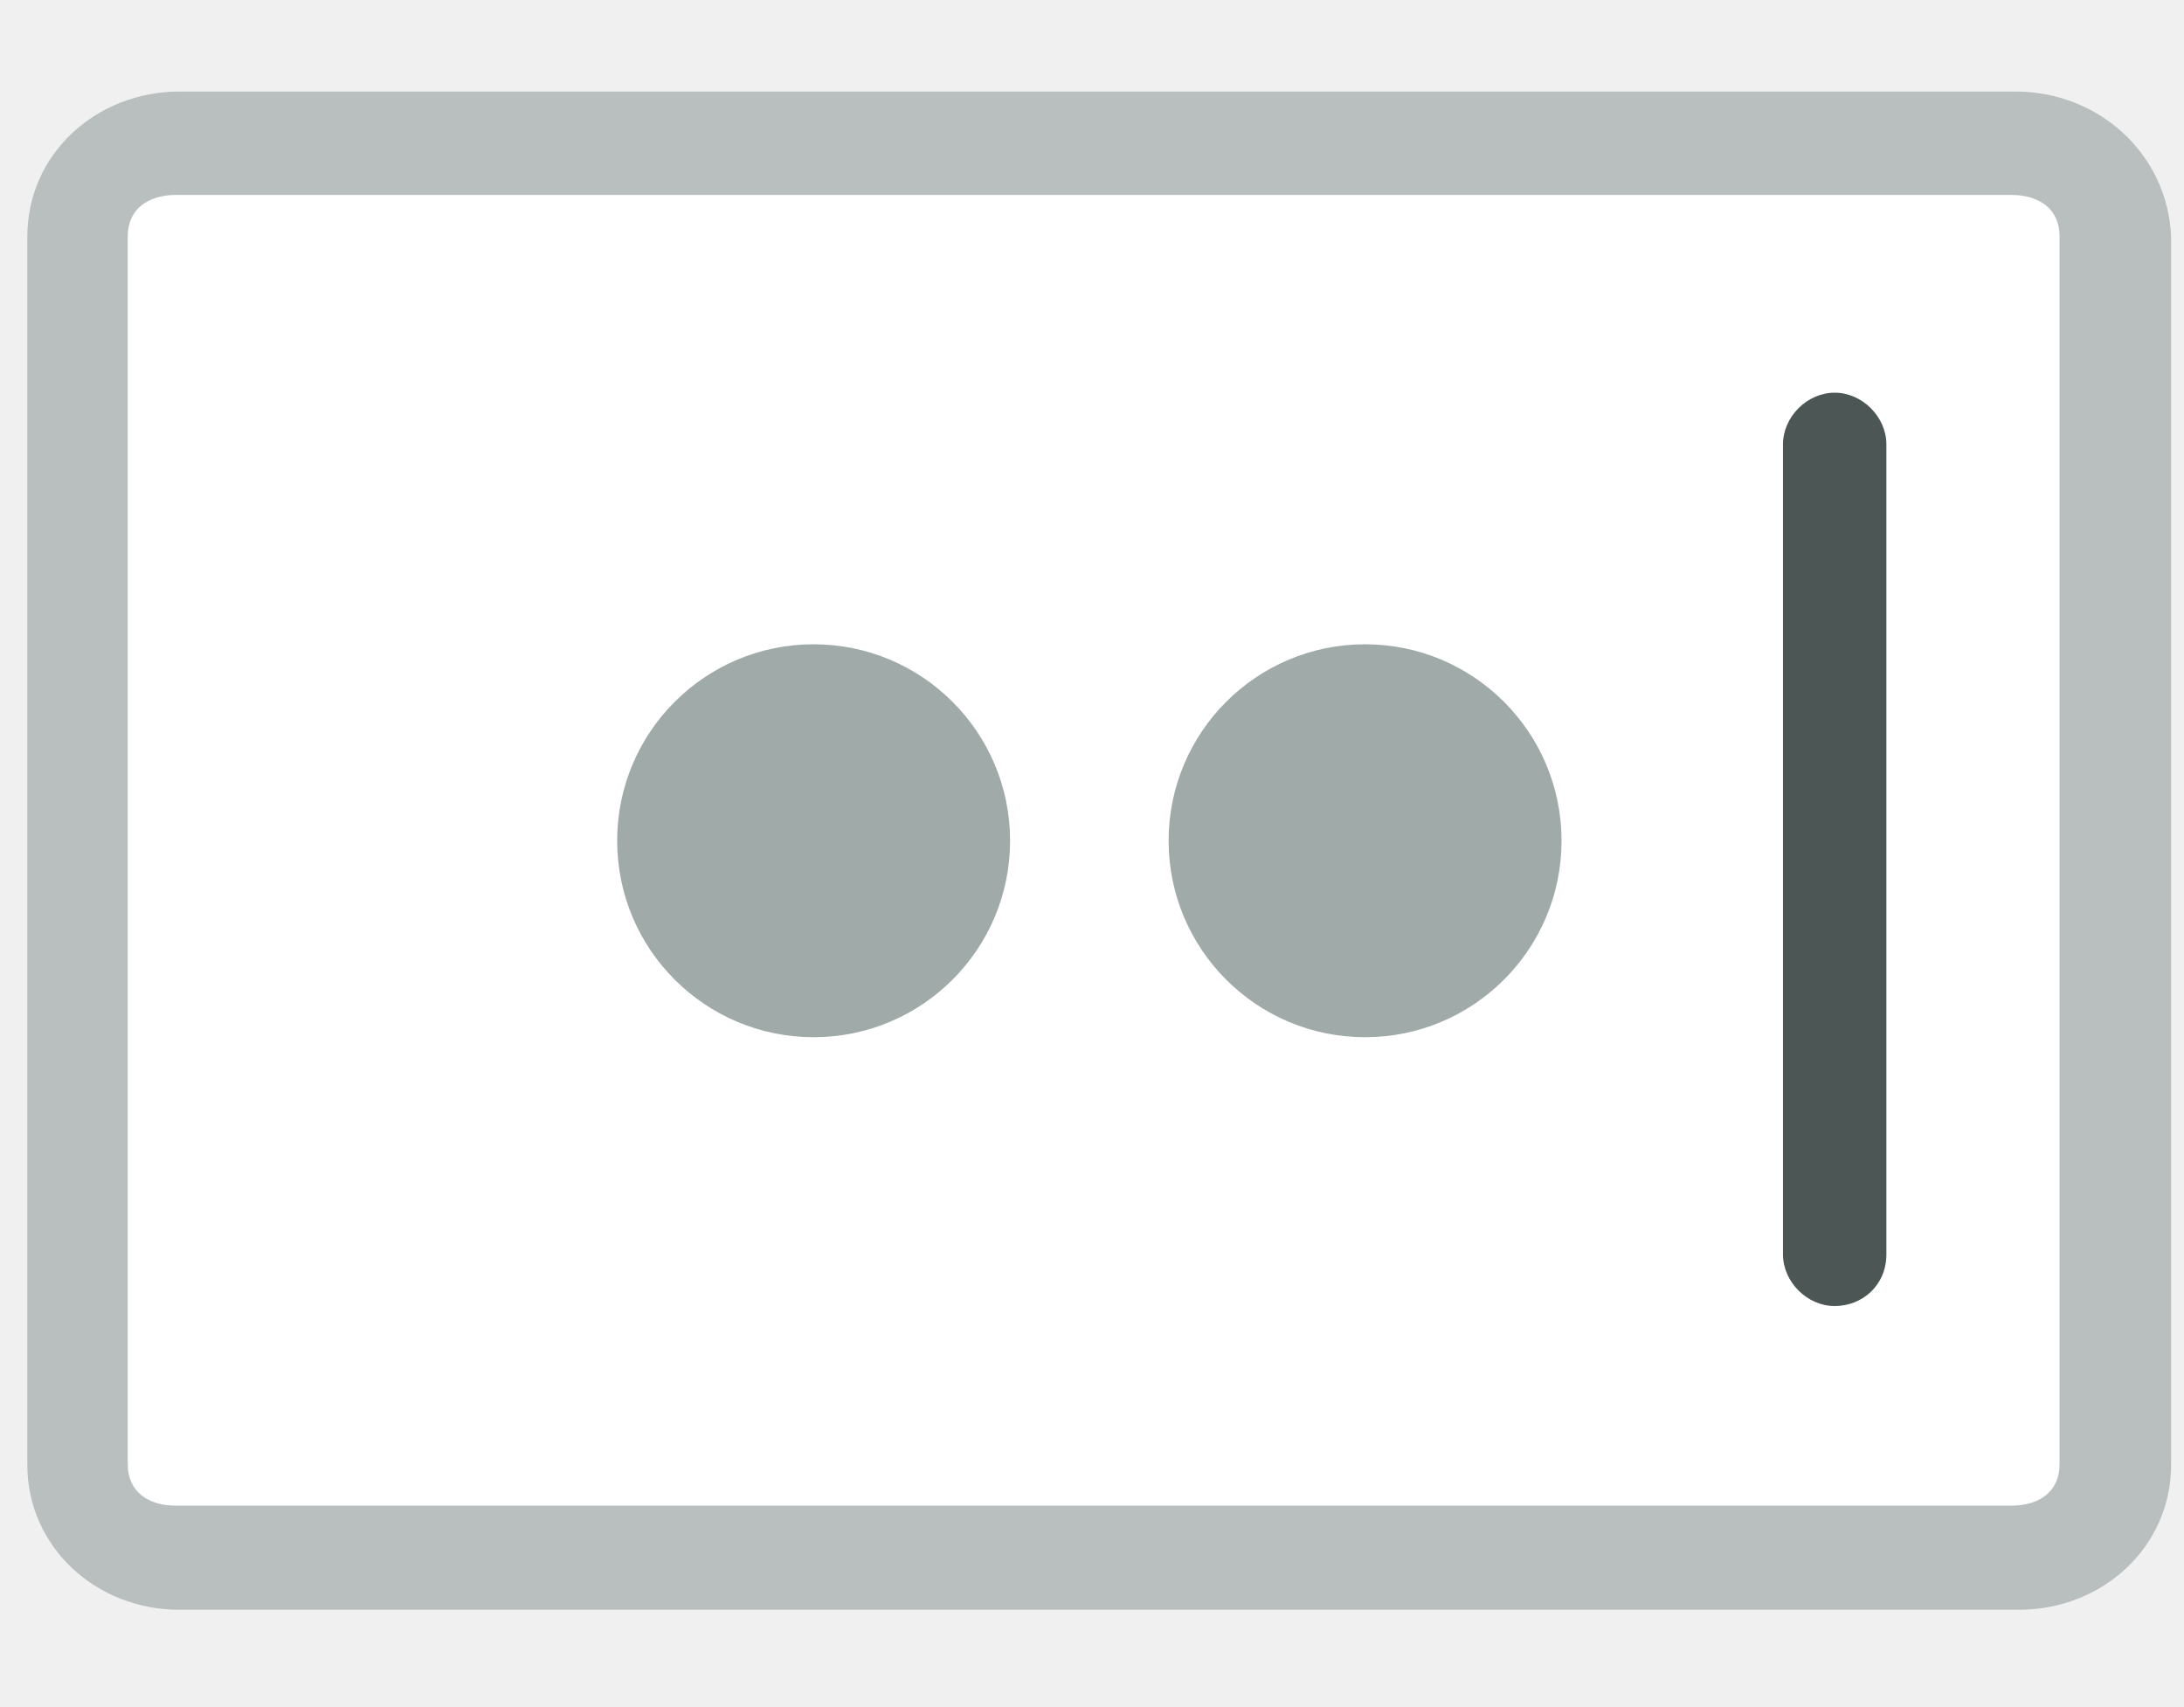
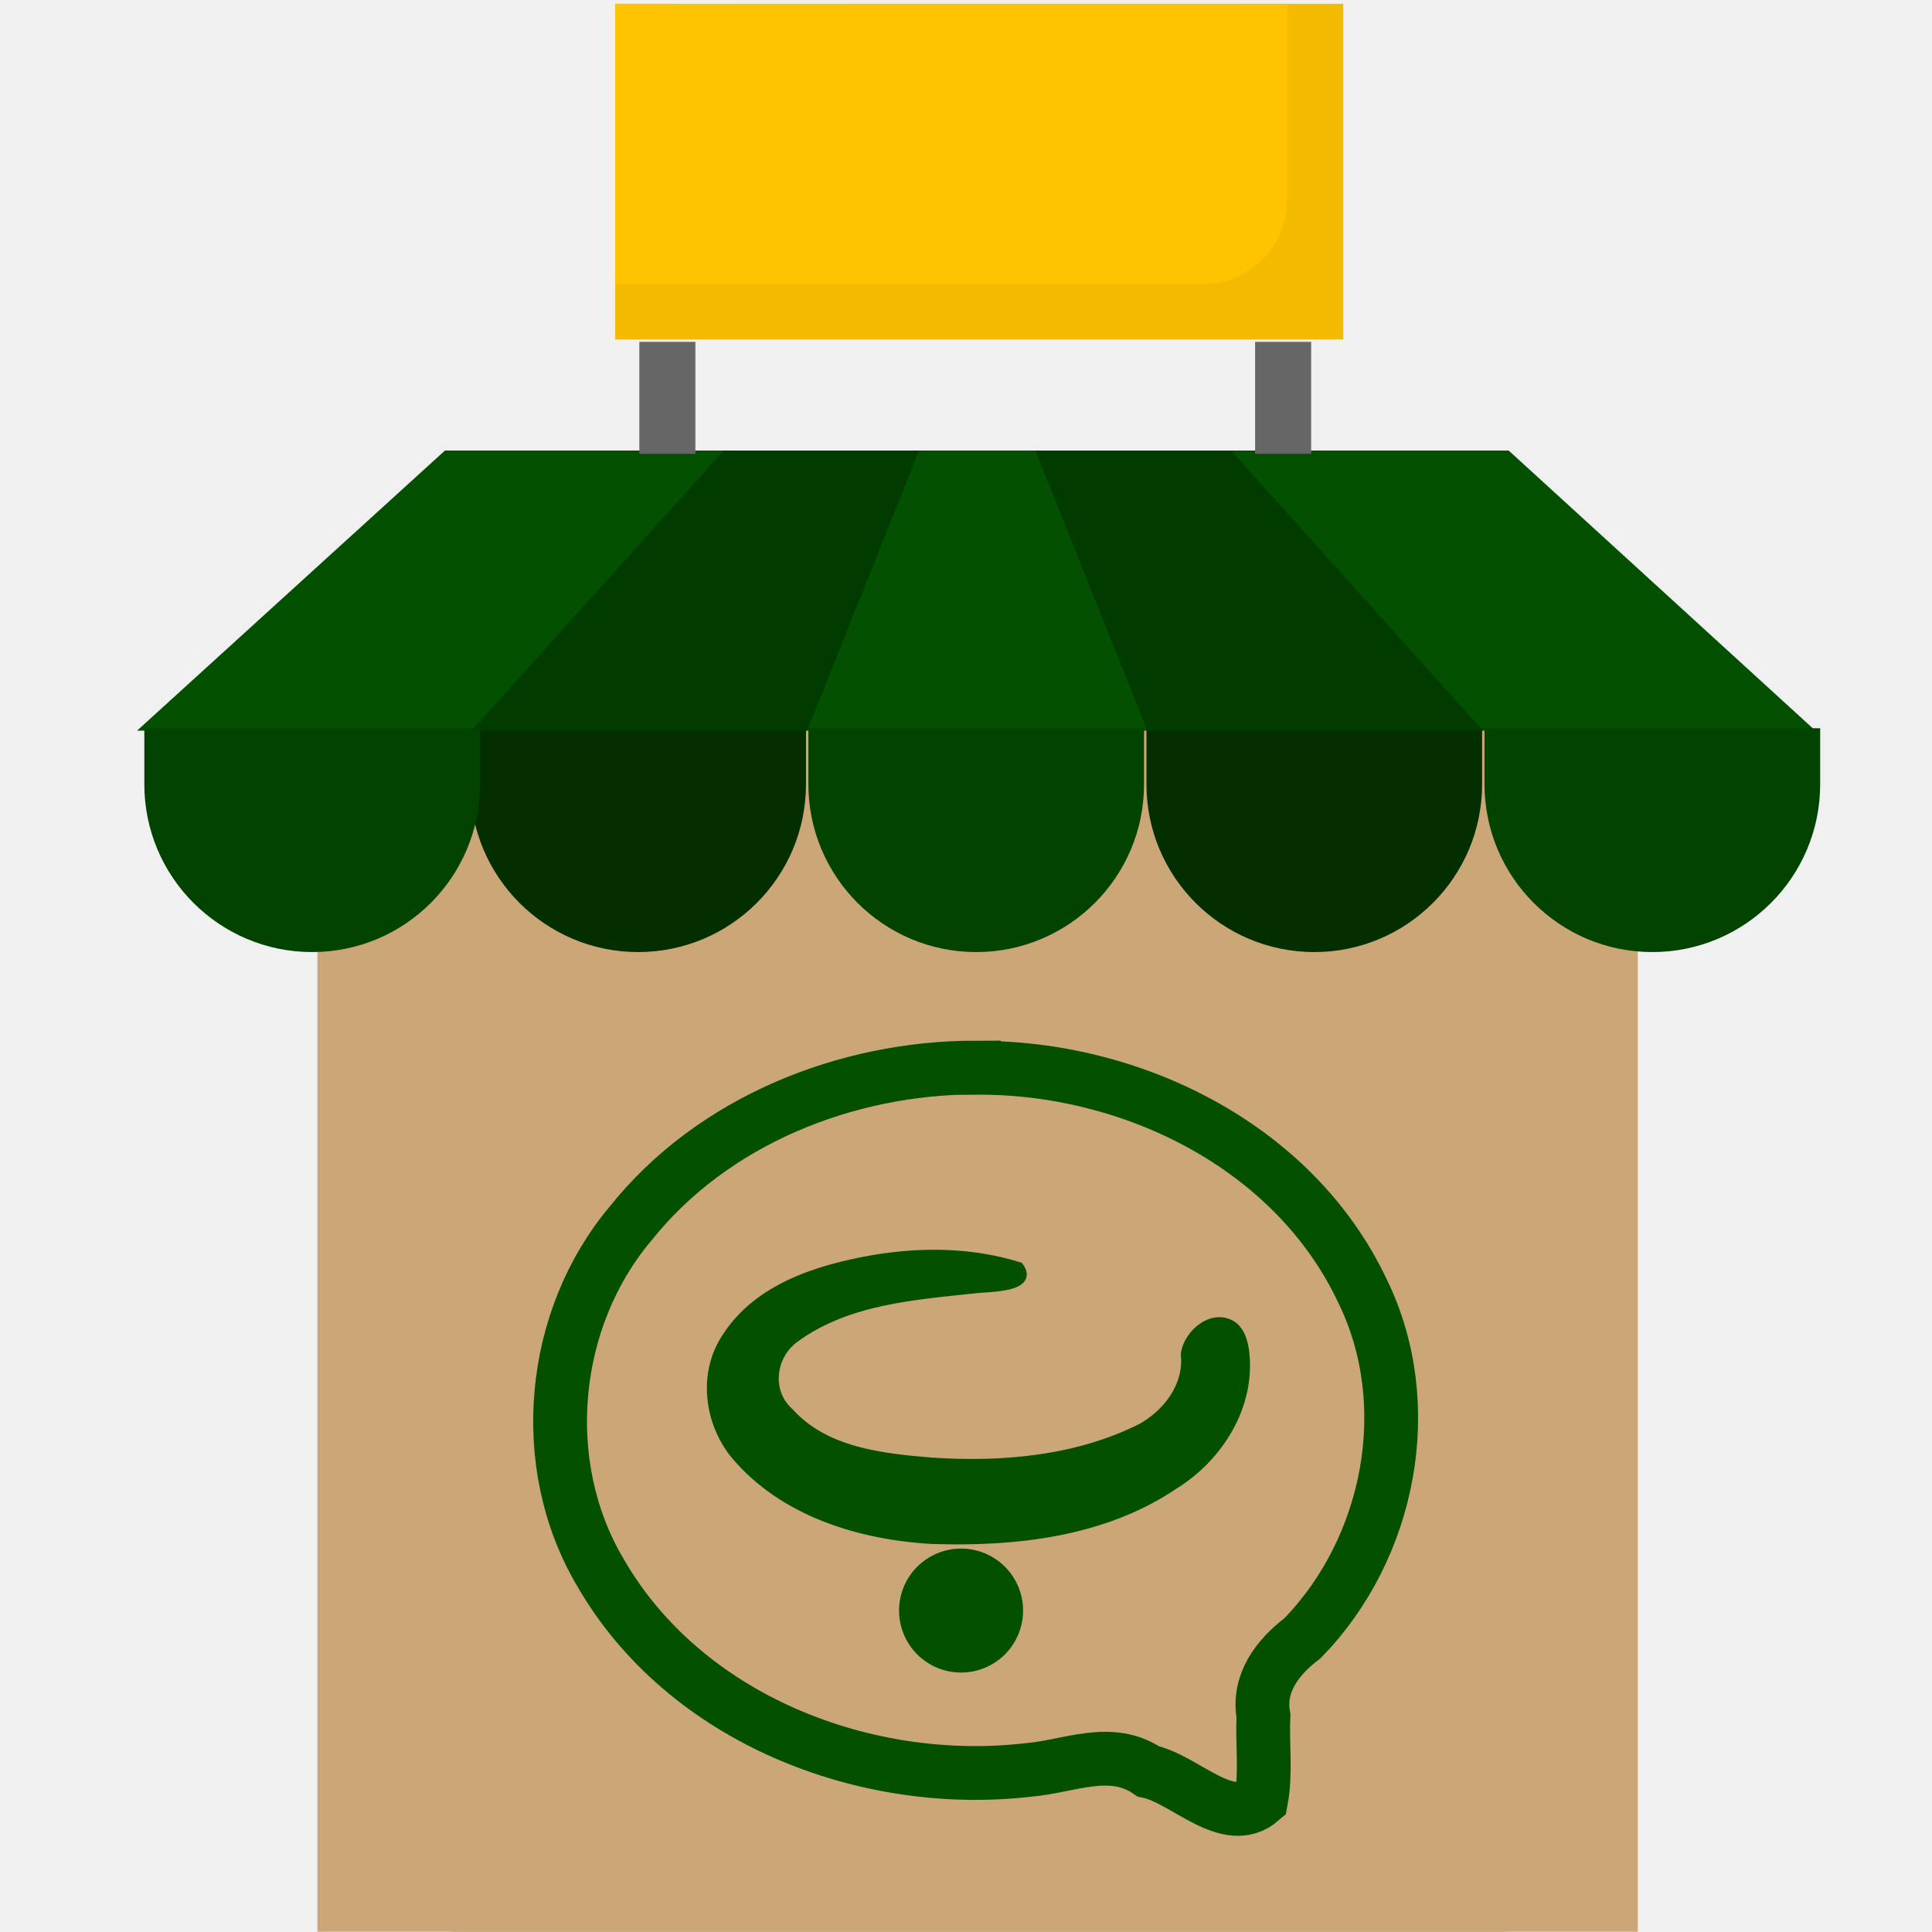
- <svg xmlns="http://www.w3.org/2000/svg" width="512" height="400" version="1.1">
-   <g>
-     <rect id="canvas_background" x="-1" y="-1" width="514" height="402" fill="none" />
-     <g id="canvasGrid" x="0" y="0" width="100%" height="100%" display="none" overflow="visible">
-       <rect width="100%" height="100%" fill="url(#gridpattern)" stroke-width="0" />
-     </g>
-   </g>
+ <svg xmlns="http://www.w3.org/2000/svg" width="128" height="128" version="1.1">
+   <defs>
+     <clipPath id="clipPath1108">
+       <rect x="-756" y="-169" width="775" height="648" style="fill:#ccc;paint-order:markers fill stroke;stroke-linecap:round;stroke-linejoin:round;stroke-width:11.4" />
+     </clipPath>
+     <clipPath id="clipPath1112">
+       <rect x="-756" y="-169" width="775" height="648" style="fill:#ccc;paint-order:markers fill stroke;stroke-linecap:round;stroke-linejoin:round;stroke-width:11.4" />
+     </clipPath>
+     <clipPath id="clipPath1116">
+       <rect x="68.6" y="13" width="21.5" height="18" style="fill:#ccc;paint-order:markers fill stroke;stroke-linecap:round;stroke-linejoin:round;stroke-width:.316" />
+     </clipPath>
+     <clipPath id="clipPath1120">
+       <rect x="68.6" y="13" width="21.5" height="18" style="fill:#ccc;paint-order:markers fill stroke;stroke-linecap:round;stroke-linejoin:round;stroke-width:.316" />
+     </clipPath>
+     <clipPath id="clipPath1124">
+       <rect x="68.6" y="13" width="21.5" height="18" style="fill:#ccc;paint-order:markers fill stroke;stroke-linecap:round;stroke-linejoin:round;stroke-width:.316" />
+     </clipPath>
+     <clipPath id="clipPath1128">
+       <rect x="68.6" y="13" width="21.5" height="18" style="fill:#ccc;paint-order:markers fill stroke;stroke-linecap:round;stroke-linejoin:round;stroke-width:.316" />
+     </clipPath>
+     <clipPath id="clipPath1132">
+       <rect x="68.6" y="13" width="21.5" height="18" style="fill:#ccc;paint-order:markers fill stroke;stroke-linecap:round;stroke-linejoin:round;stroke-width:.316" />
+     </clipPath>
+     <clipPath id="clipPath1136">
+       <rect x="68.6" y="13" width="21.5" height="18" style="fill:#ccc;paint-order:markers fill stroke;stroke-linecap:round;stroke-linejoin:round;stroke-width:.316" />
+     </clipPath>
+     <clipPath id="clipPath1140">
+       <rect x="68.6" y="13" width="21.5" height="18" style="fill:#ccc;paint-order:markers fill stroke;stroke-linecap:round;stroke-linejoin:round;stroke-width:.316" />
+     </clipPath>
+     <clipPath id="clipPath1144">
+       <rect x="68.6" y="13" width="21.5" height="18" style="fill:#ccc;paint-order:markers fill stroke;stroke-linecap:round;stroke-linejoin:round;stroke-width:.316" />
+     </clipPath>
+     <clipPath id="clipPath1148">
+       <rect x="68.6" y="13" width="21.5" height="18" style="fill:#ccc;paint-order:markers fill stroke;stroke-linecap:round;stroke-linejoin:round;stroke-width:.316" />
+     </clipPath>
+     <clipPath id="clipPath1152">
+       <rect x="68.6" y="13" width="21.5" height="18" style="fill:#ccc;paint-order:markers fill stroke;stroke-linecap:round;stroke-linejoin:round;stroke-width:.316" />
+     </clipPath>
+     <clipPath id="clipPath1156">
+       <rect x="68.6" y="13" width="21.5" height="18" style="fill:#ccc;paint-order:markers fill stroke;stroke-linecap:round;stroke-linejoin:round;stroke-width:.316" />
+     </clipPath>
+     <clipPath id="clipPath1160">
+       <rect x="68.6" y="13" width="21.5" height="18" style="fill:#ccc;paint-order:markers fill stroke;stroke-linecap:round;stroke-linejoin:round;stroke-width:.316" />
+     </clipPath>
+   </defs>
  <g>
    <g stroke="null">
-       <g transform="matrix(1.01 0 0 1.01 -75.9 -25.1)">
+       <g transform="matrix(1.01,0,0,1.01,-75.9,-25.1)">
        <rect x="72.7" y="-35.1" width="514" height="514" fill="none" />
        <g display="none">
          <rect x="73.7" y="-34.1" width="512" height="512" fill="url(#gridpattern)" stroke="null" stroke-width="0" />
        </g>
      </g>
-       <g transform="matrix(1.01 0 0 1.01 -75.9 -25.1)">
-         <path d="m561 359c0 12.8-10.4 23.2-23.2 23.2h-426c-12.8 0-23.2-10.4-23.2-23.2v-282c0-12.8 10.4-23.2 23.2-23.2h427c12.8 0 23.2 10.4 23.2 23.2v282h-0.801z" fill="#fff" />
-         <path d="m542 70.1c6.41 0 11.2 3.21 11.2 9.62v285c0 6.41-4.81 9.62-11.2 9.62h-426c-6.41 0-11.2-3.21-11.2-9.62v-285c0-6.41 4.81-9.62 11.2-9.62h430m-3.21-24h-426c-19.2 0-35.3 14.4-35.3 33.7v285c0 19.2 16 33.7 35.3 33.7h427c19.2 0 35.3-14.4 35.3-33.7v-285c-0.801-19.2-16.8-33.7-36.1-33.7z" fill="#B8BFBE" />
-         <path d="m501 328c-6.41 0-12-5.61-12-12v-188c0-6.41 5.61-12 12-12s12 5.61 12 12v188c0 7.21-5.61 12-12 12z" fill="#4C5654" />
-         <g transform="matrix(1 0 0 1 -80 -758)" fill="#9FAAA9">
-           <circle cx="344" cy="978" r="45.6" />
-           <circle cx="472" cy="978" r="45.6" />
+       <g transform="matrix(1.01,0,0,1.01,-75.9,-25.1)">
+         <g transform="matrix(7.92 0 0 7.92 -488 -93.7)">
+           <g transform="matrix(.0277 0 0 .0277 73.6 17.3)" stroke="null">
+             <g transform="translate(578 13.9)" />
+           </g>
+           <path transform="matrix(.0277 0 0 .0277 89.6 17.7)" d="m-178 679c0 38.3-31.1 69.4-69.4 69.4h-256c-38.3 0-69.4-31.1-69.4-69.4v-529c0-38.3 31.1-69.4 69.4-69.4h256c38.3 0 69.4 31.1 69.4 69.4z" clip-path="url(#clipPath1112)" fill="#5f99d7" style="fill:#cba677;stroke-width:1.34" />
+           <path transform="matrix(.0277 0 0 .0277 89.6 17.7)" d="m-218 679c0 16.1-13.1 29.2-29.2 29.2h-256c-16.1 0-29.2-13.1-29.2-29.2v-529c0-16.1 13.1-29.2 29.2-29.2h16.6c3.59 0 6.81 2.22 8.07 5.59l3.95 10.5c4.35 11.6 15.4 19.3 27.9 19.3h143c12.4 0 23.4-7.68 27.9-19.3l3.95-10.5c1.26-3.36 4.48-5.59 8.07-5.59h16.6c16.1 0 29.2 13.1 29.2 29.2v529z" clip-path="url(#clipPath1108)" fill="#dff6fd" style="fill:#cba677;stroke-width:1.34" />
+           <g transform="matrix(.0658 0 0 .0658 57.8 23.9)">
+             <path d="m325-1.33c19.6-0.166 40.1 9.85 48.7 28.1 7.01 14.3 3.46 32.4-7.55 43.7-3.14 2.37-5.65 5.66-4.92 9.77-0.166 3.53 0.351 7.16-0.292 10.6-4.18 3.63-9.6-2.66-14.2-3.61-4.7-3.23-9.99-0.612-15-0.19-20.6 2.43-43.4-6.42-54-24.9-8.03-13.6-6.27-31.9 3.86-43.9 10.3-12.9 27.1-19.6 43.4-19.6z" style="fill:none;stroke-width:6.77;stroke:#035000" />
+             <g transform="matrix(.829 0 0 .829 77.3 -24.2)">
+               <g transform="matrix(2.6 0 0 2.6 9047 -3e3)" style="fill:#035000;shape-inside:url(#rect3271);stroke-width:.426;stroke:#035000;white-space:pre" aria-label="ب">
+                 <path d="m-3349 1181c0.407 3.15-1.49 6.18-4.11 7.8-4.11 2.78-9.26 3.35-14.1 3.19-4.23-0.23-8.7-1.6-11.5-4.92-1.57-1.9-1.93-4.78-0.523-6.87 1.86-2.9 5.39-3.98 8.6-4.54 2.81-0.47 5.74-0.435 8.47 0.422 0.883 1.2-1.7 1.18-2.48 1.26-3.63 0.393-7.54 0.646-10.6 2.88-1.43 1.02-1.69 3.18-0.332 4.37 2.07 2.3 5.36 2.66 8.27 2.9 4.17 0.286 8.53-0.1 12.3-1.99 1.52-0.849 2.76-2.47 2.57-4.29 0.123-1.23 1.68-2.51 2.82-1.62 0.402 0.348 0.536 0.892 0.615 1.39z" style="fill:#035000;stroke-width:.55;stroke:#035000" />
+               </g>
+               <path d="m306 110a9.41 9.41 0 0 1-9.41 9.41 9.41 9.41 0 0 1-9.42-9.41 9.41 9.41 0 0 1 9.42-9.41 9.41 9.41 0 0 1 9.41 9.41z" style="fill:#035000;paint-order:markers fill stroke;stroke:none" />
+             </g>
+           </g>
+           <path d="m76.2 15h6.03v2.78h-6.03z" clip-path="url(#clipPath1160)" fill="#bce4f8" style="fill:#f3ba00;stroke-width:.232" />
+           <path d="m76.2 15v2.32h4.87a0.695 0.695 0 0 0 0.695-0.695v-1.62z" clip-path="url(#clipPath1156)" fill="#e4f5fd" style="fill:#ffc300;stroke-width:.232" />
+           <path d="m83.6 18.7h-8.81l-2.55 2.32h13.9z" clip-path="url(#clipPath1152)" fill="#896f65" style="fill:#035000;stroke-width:.232" />
+           <path d="m77.8 21v0.464a1.39 1.39 0 0 0 2.78 0v-0.464z" clip-path="url(#clipPath1148)" fill="#594139" style="fill:#034300;stroke-width:.232" />
+           <path d="m75 21v0.464a1.39 1.39 0 0 0 2.78 0v-0.464z" clip-path="url(#clipPath1144)" fill="#4b352f" style="fill:#022e00;stroke-width:.232" />
+           <path d="m72.3 21v0.464a1.39 1.39 0 0 0 2.78 0v-0.464z" clip-path="url(#clipPath1140)" fill="#594139" style="fill:#034300;stroke-width:.232" />
+           <path d="m83.4 21v0.464a1.39 1.39 0 0 0 2.78 0v-0.464z" clip-path="url(#clipPath1136)" fill="#594139" style="fill:#034300;stroke-width:.232" />
+           <path d="m80.6 21v0.464a1.39 1.39 0 0 0 2.78 0v-0.464z" clip-path="url(#clipPath1132)" fill="#4b352f" style="fill:#022e00;stroke-width:.232" />
+           <path d="m77.1 18.7-2.09 2.32h2.78l0.927-2.32z" clip-path="url(#clipPath1128)" fill="#594139" style="fill:#023b00;stroke-width:.232" />
+           <path d="m81.3 18.7h-1.62l0.927 2.32h2.78z" clip-path="url(#clipPath1124)" fill="#594139" style="fill:#023b00;stroke-width:.232" />
+           <path d="m76.4 17.8h0.464v0.927h-0.464z" clip-path="url(#clipPath1120)" fill="#ccc" style="fill:#666;stroke-width:.232" />
+           <path d="m81.5 17.8h0.464v0.927h-0.464z" clip-path="url(#clipPath1116)" fill="#ccc" style="fill:#666;stroke-width:.232" />
        </g>
      </g>
    </g>
  </g>
</svg>
